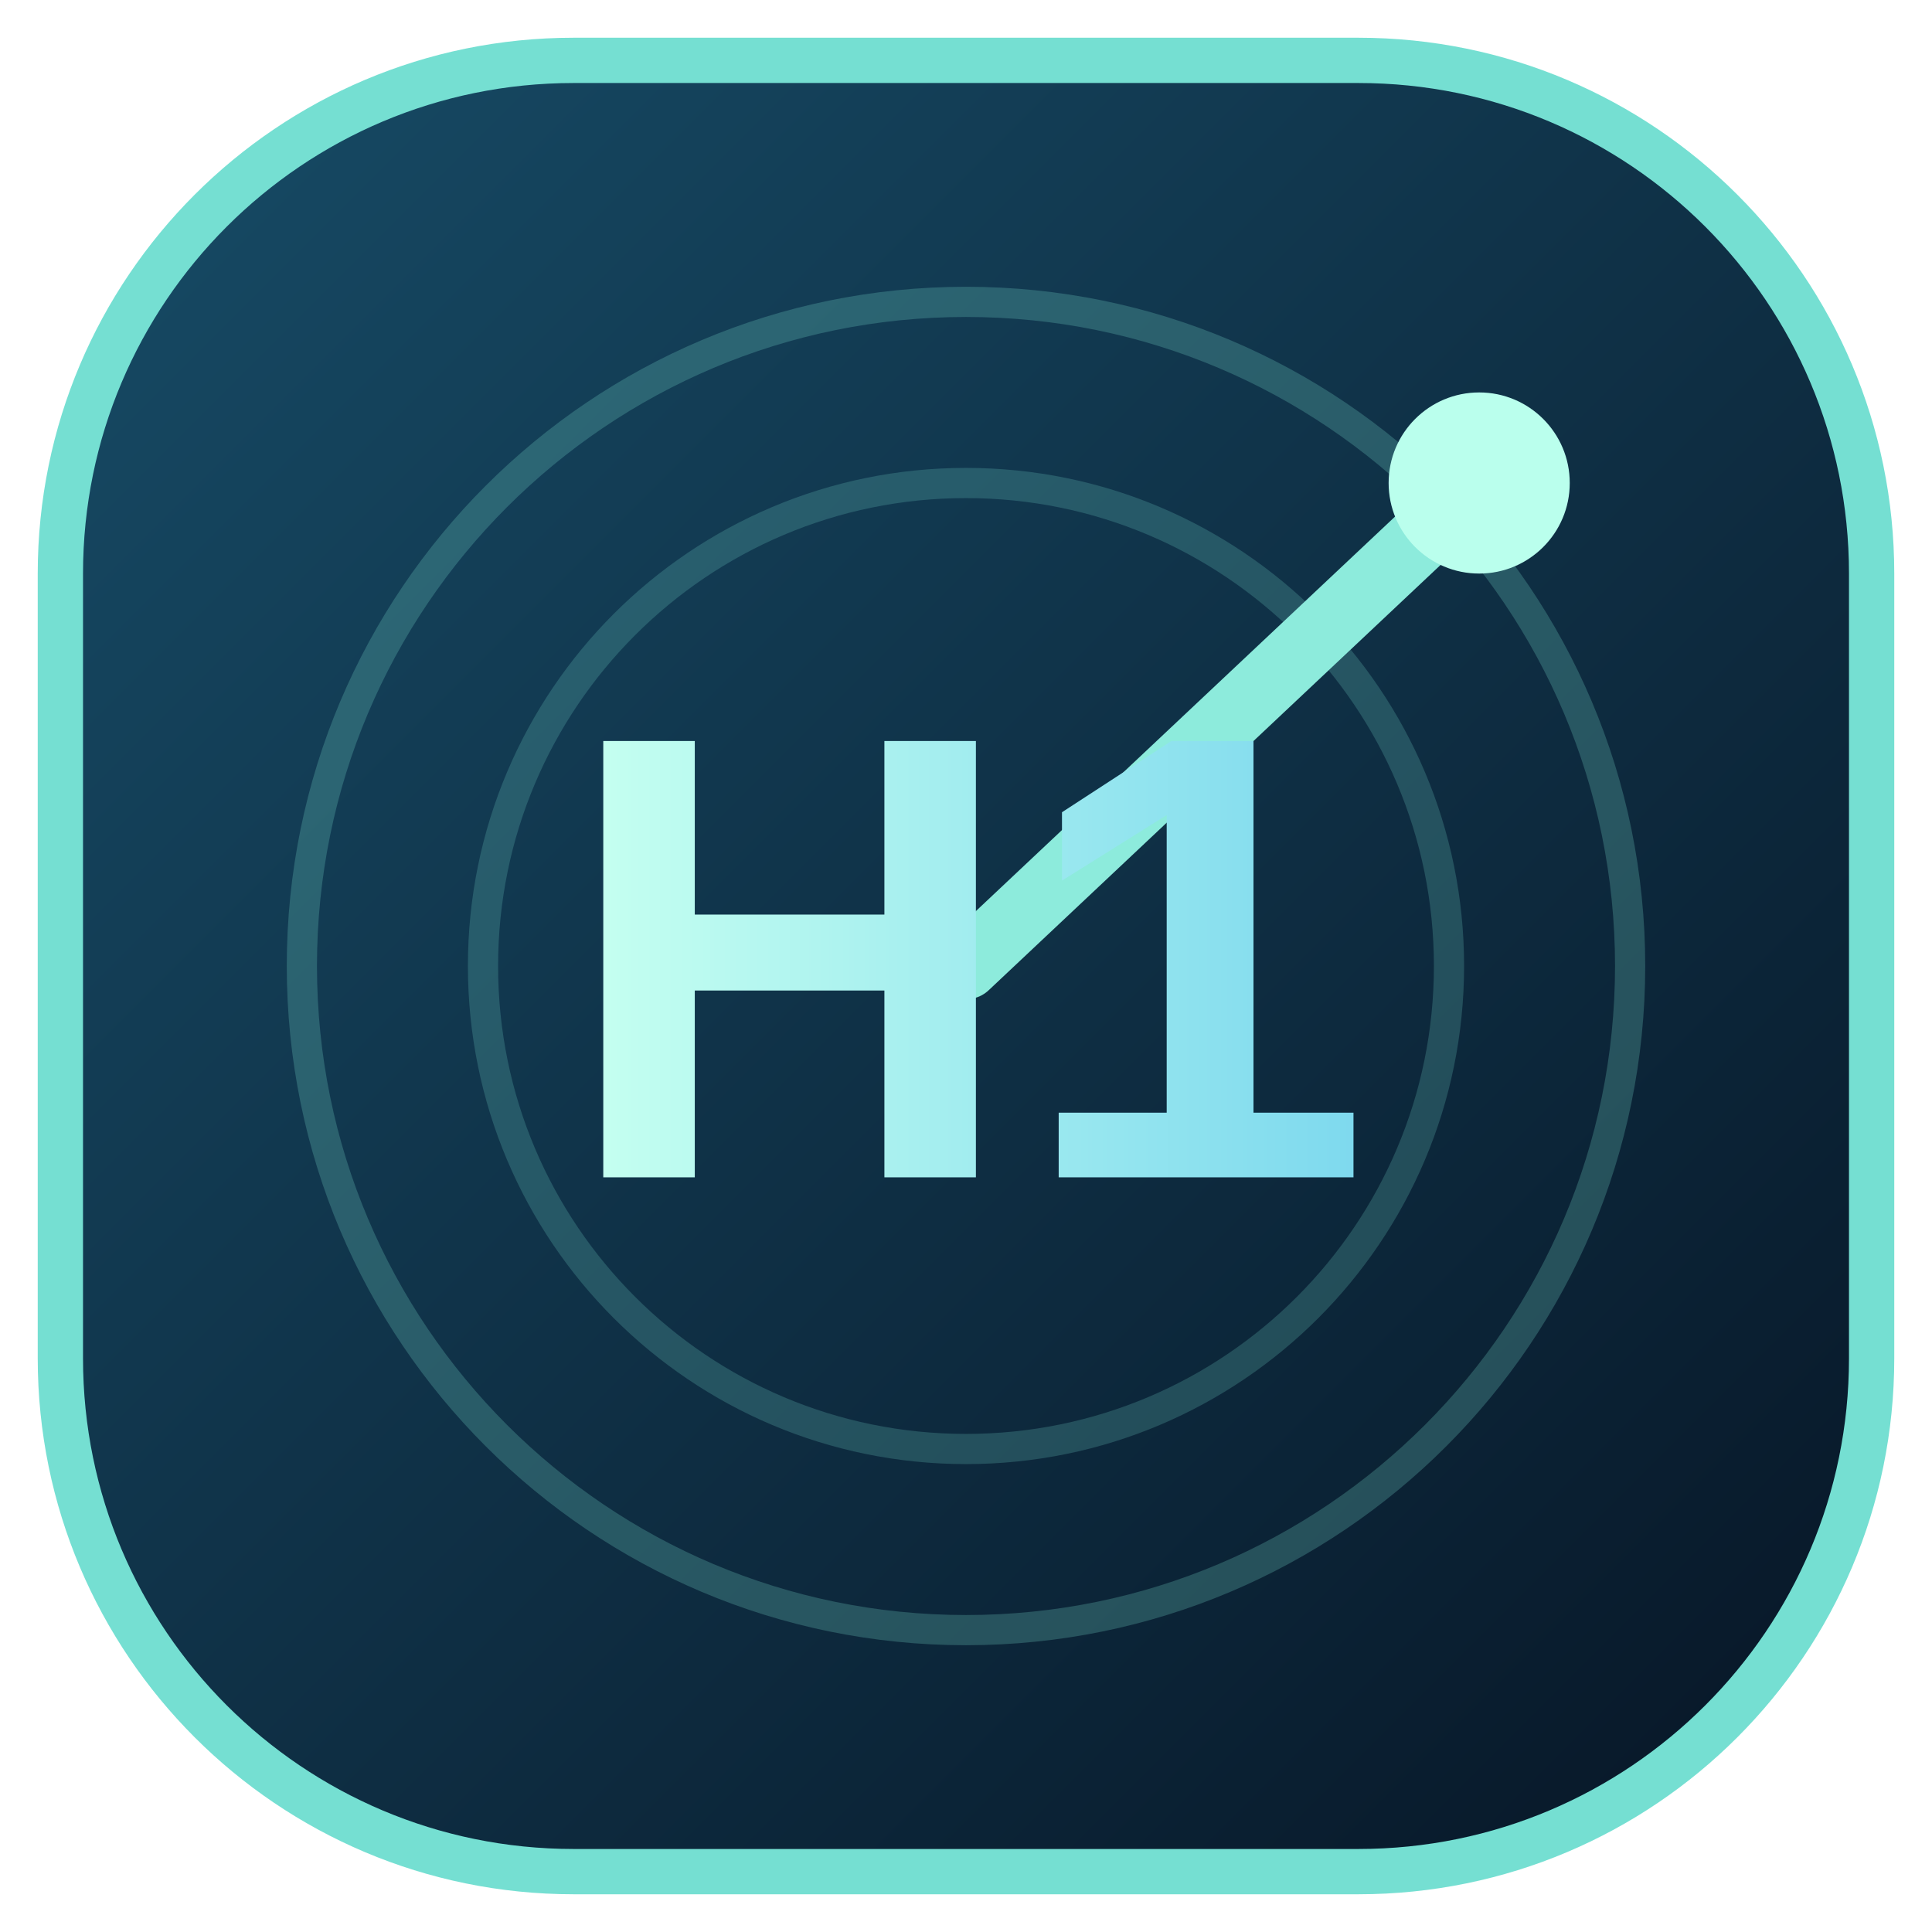
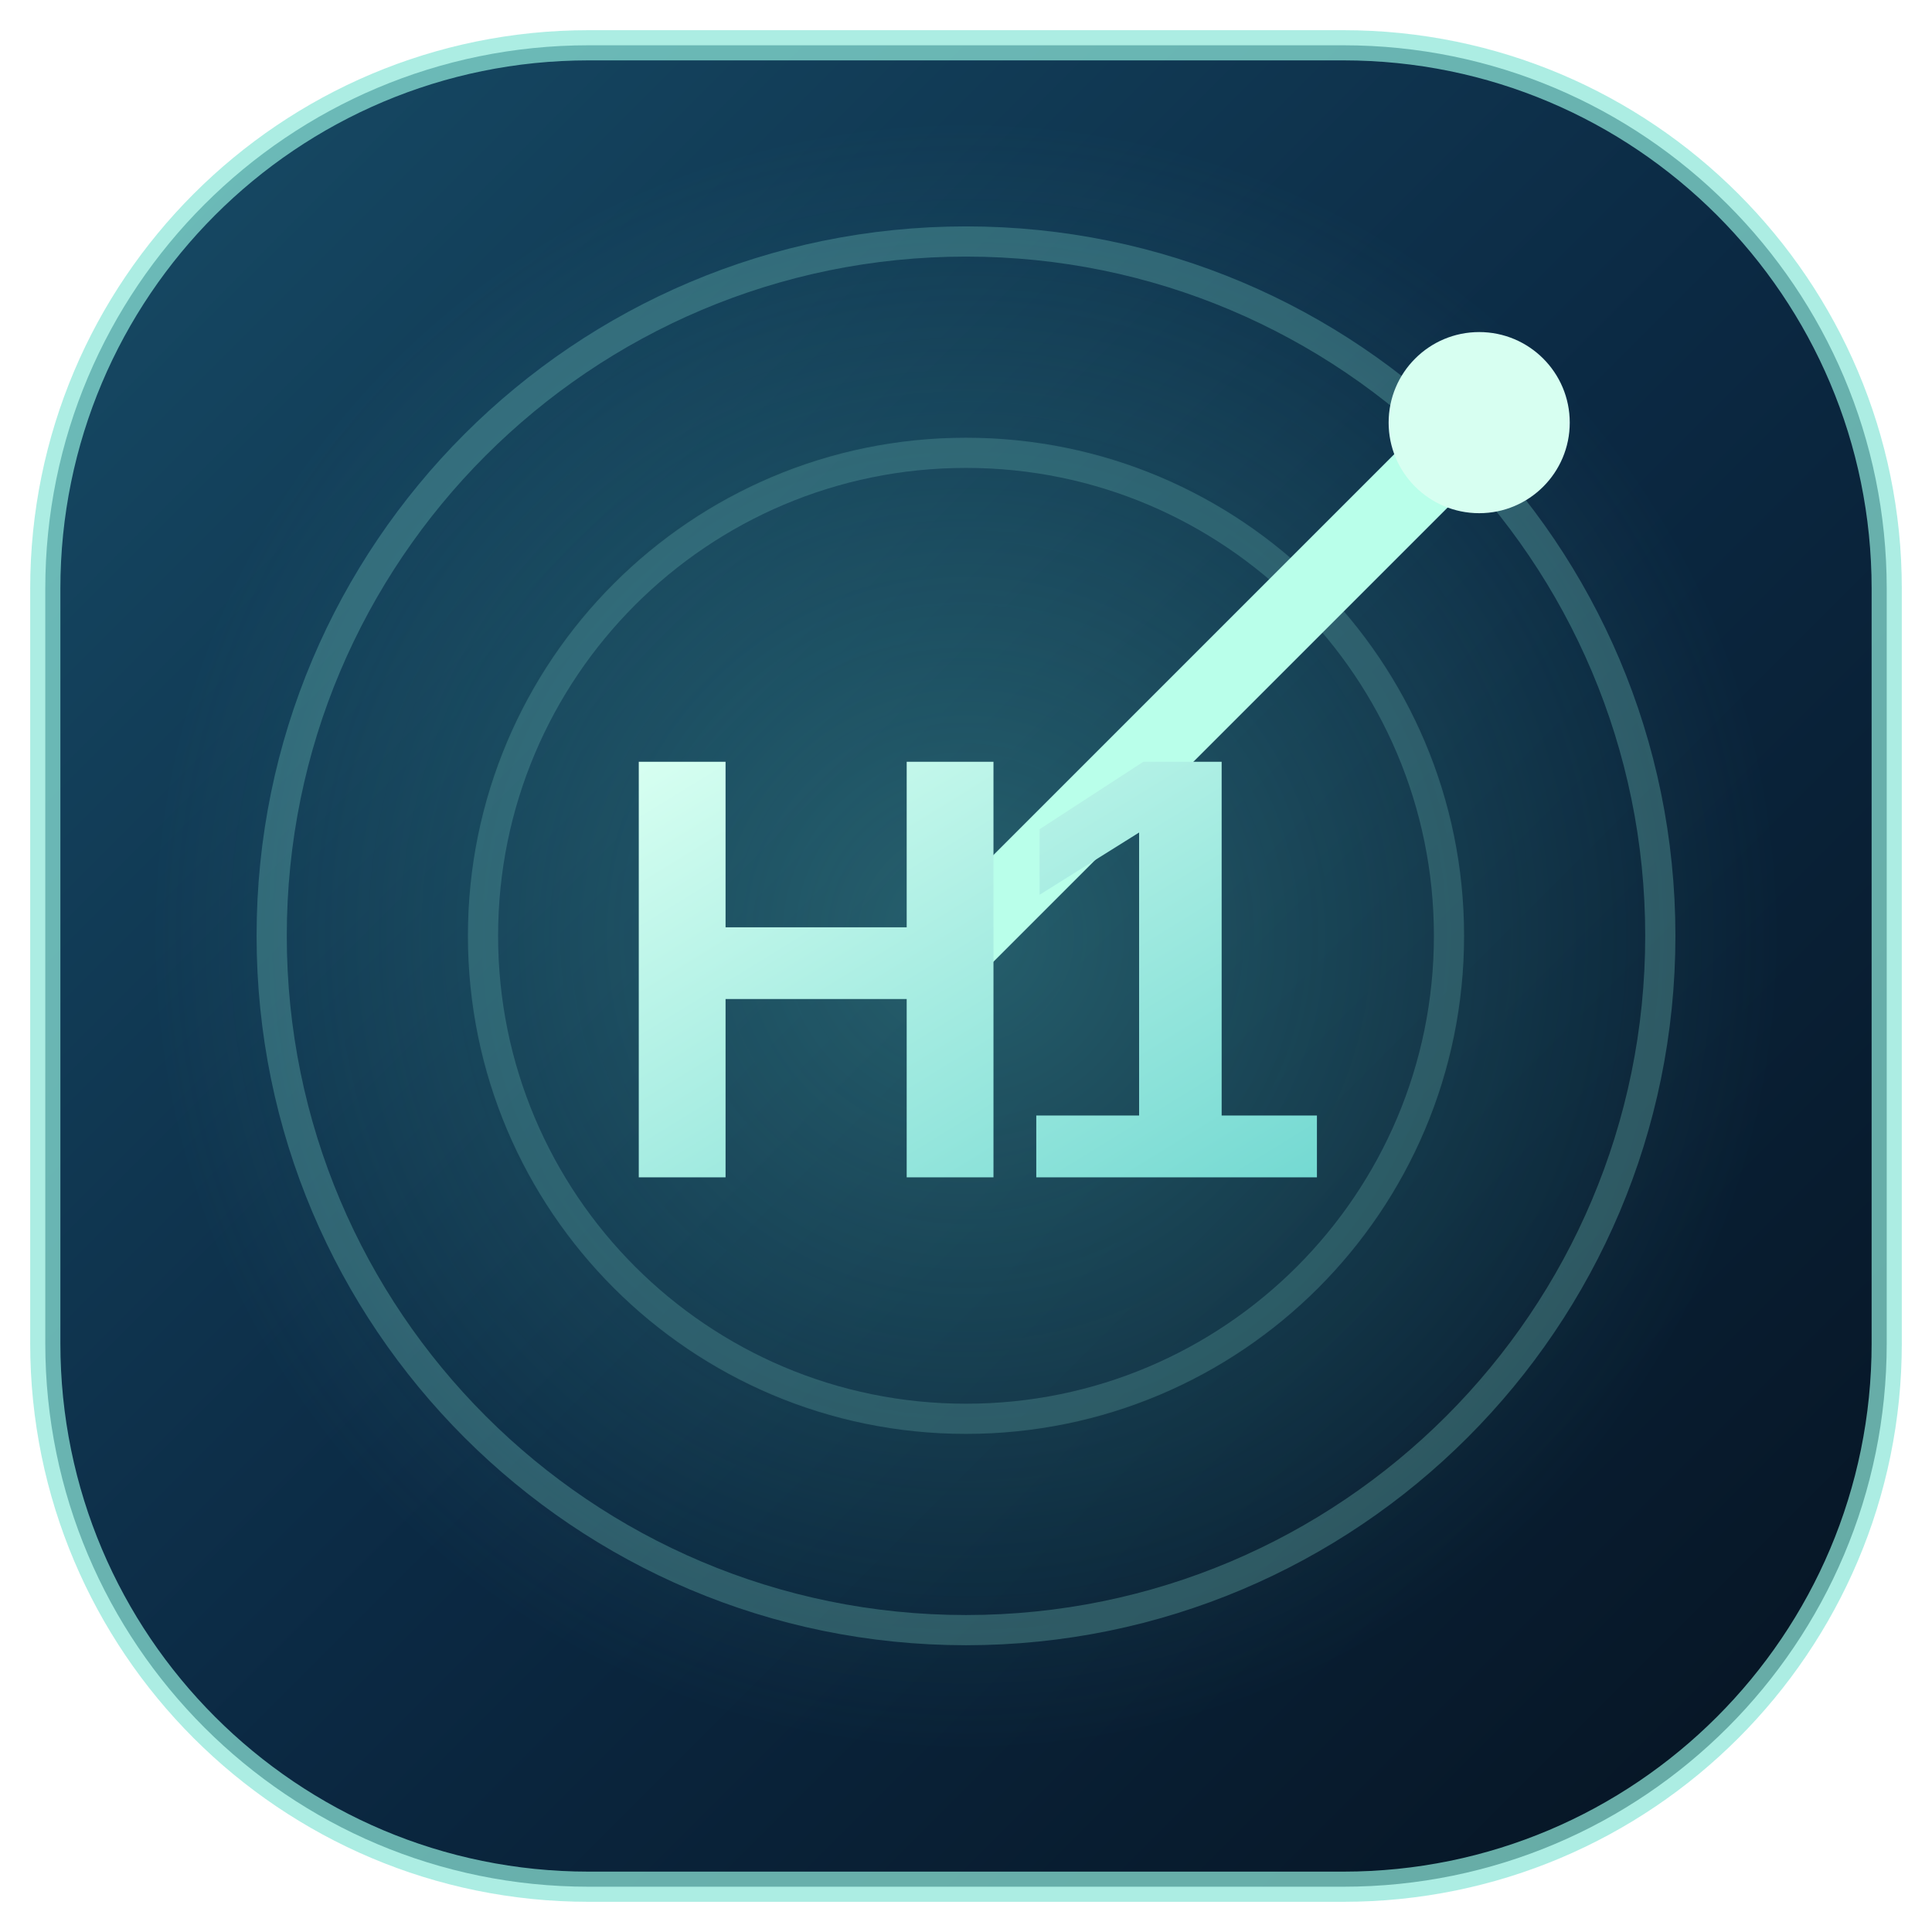
<svg xmlns="http://www.w3.org/2000/svg" viewBox="0 0 64 64">
  <defs>
-     <linearGradient id="g" x1="0" y1="0" x2="1" y2="1">
+     <linearGradient id="bg" x1="0" y1="0" x2="1" y2="1">
      <stop stop-color="#174c67" />
-       <stop offset="1" stop-color="#071525" />
+       <stop offset=".52" stop-color="#0b2943" />
+       <stop offset="1" stop-color="#061321" />
    </linearGradient>
-     <linearGradient id="a" x1="0" y1="0" x2="1" y2="0">
-       <stop stop-color="#c4fff0" />
-       <stop offset="1" stop-color="#7ed9ee" />
+     <linearGradient id="mint" x1="0" y1="0" x2="1" y2="1">
+       <stop stop-color="#d7fff1" />
+       <stop offset="1" stop-color="#74d9d2" />
    </linearGradient>
+     <radialGradient id="glow">
+       <stop stop-color="#62d9c8" stop-opacity=".3" />
+       <stop offset="1" stop-color="#62d9c8" stop-opacity="0" />
+     </radialGradient>
  </defs>
-   <rect x="2" y="2" width="60" height="60" rx="17" fill="url(#g)" stroke="#75dfd2" stroke-width="1.5" />
-   <circle cx="32" cy="32" r="22" fill="none" stroke="#79dccc" stroke-opacity=".25" />
-   <circle cx="32" cy="32" r="16" fill="none" stroke="#79dccc" stroke-opacity=".22" />
-   <path d="M32 32 49 16" stroke="#8debdc" stroke-width="2.2" stroke-linecap="round" />
-   <circle cx="49" cy="16" r="3" fill="#baffed" />
-   <text x="32" y="39" text-anchor="middle" font-family="Arial,sans-serif" font-size="21" font-weight="800" fill="url(#a)">H1</text>
+   <rect x="1.5" y="1.5" width="61" height="61" rx="18" fill="url(#bg)" stroke="#8ce7d8" stroke-opacity=".72" />
+   <circle cx="32" cy="31" r="27" fill="url(#glow)" />
+   <circle cx="32" cy="31" r="23" fill="none" stroke="#8ce7d8" stroke-opacity=".26" />
+   <circle cx="32" cy="31" r="16" fill="none" stroke="#8ce7d8" stroke-opacity=".2" />
+   <path d="M32 31 49 14" stroke="#b9ffea" stroke-width="2.5" stroke-linecap="round" />
+   <circle cx="49" cy="14" r="3" fill="#d7fff1" />
+   <text x="32" y="39" text-anchor="middle" font-family="Arial,sans-serif" font-size="20" font-weight="800" letter-spacing="-1.2" fill="url(#mint)">H1</text>
</svg>
